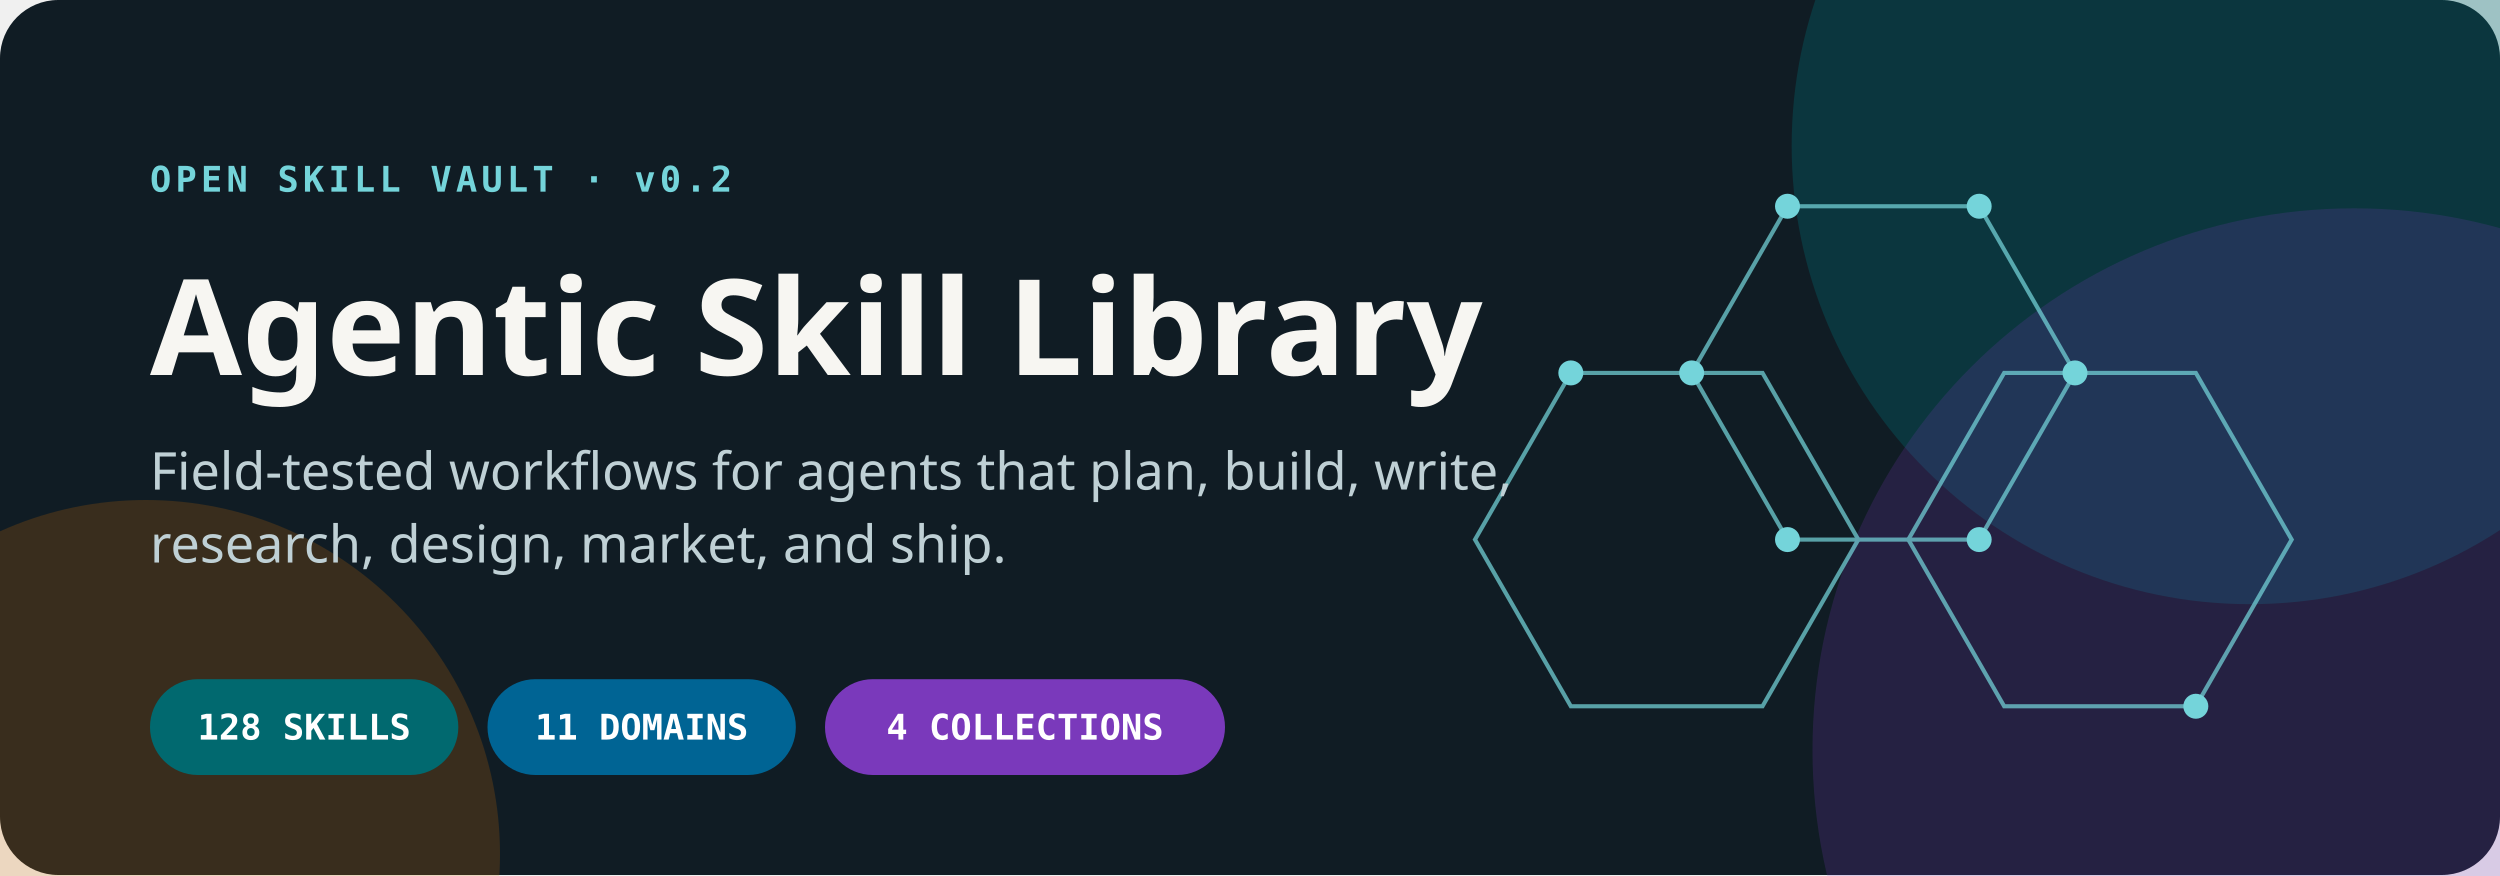
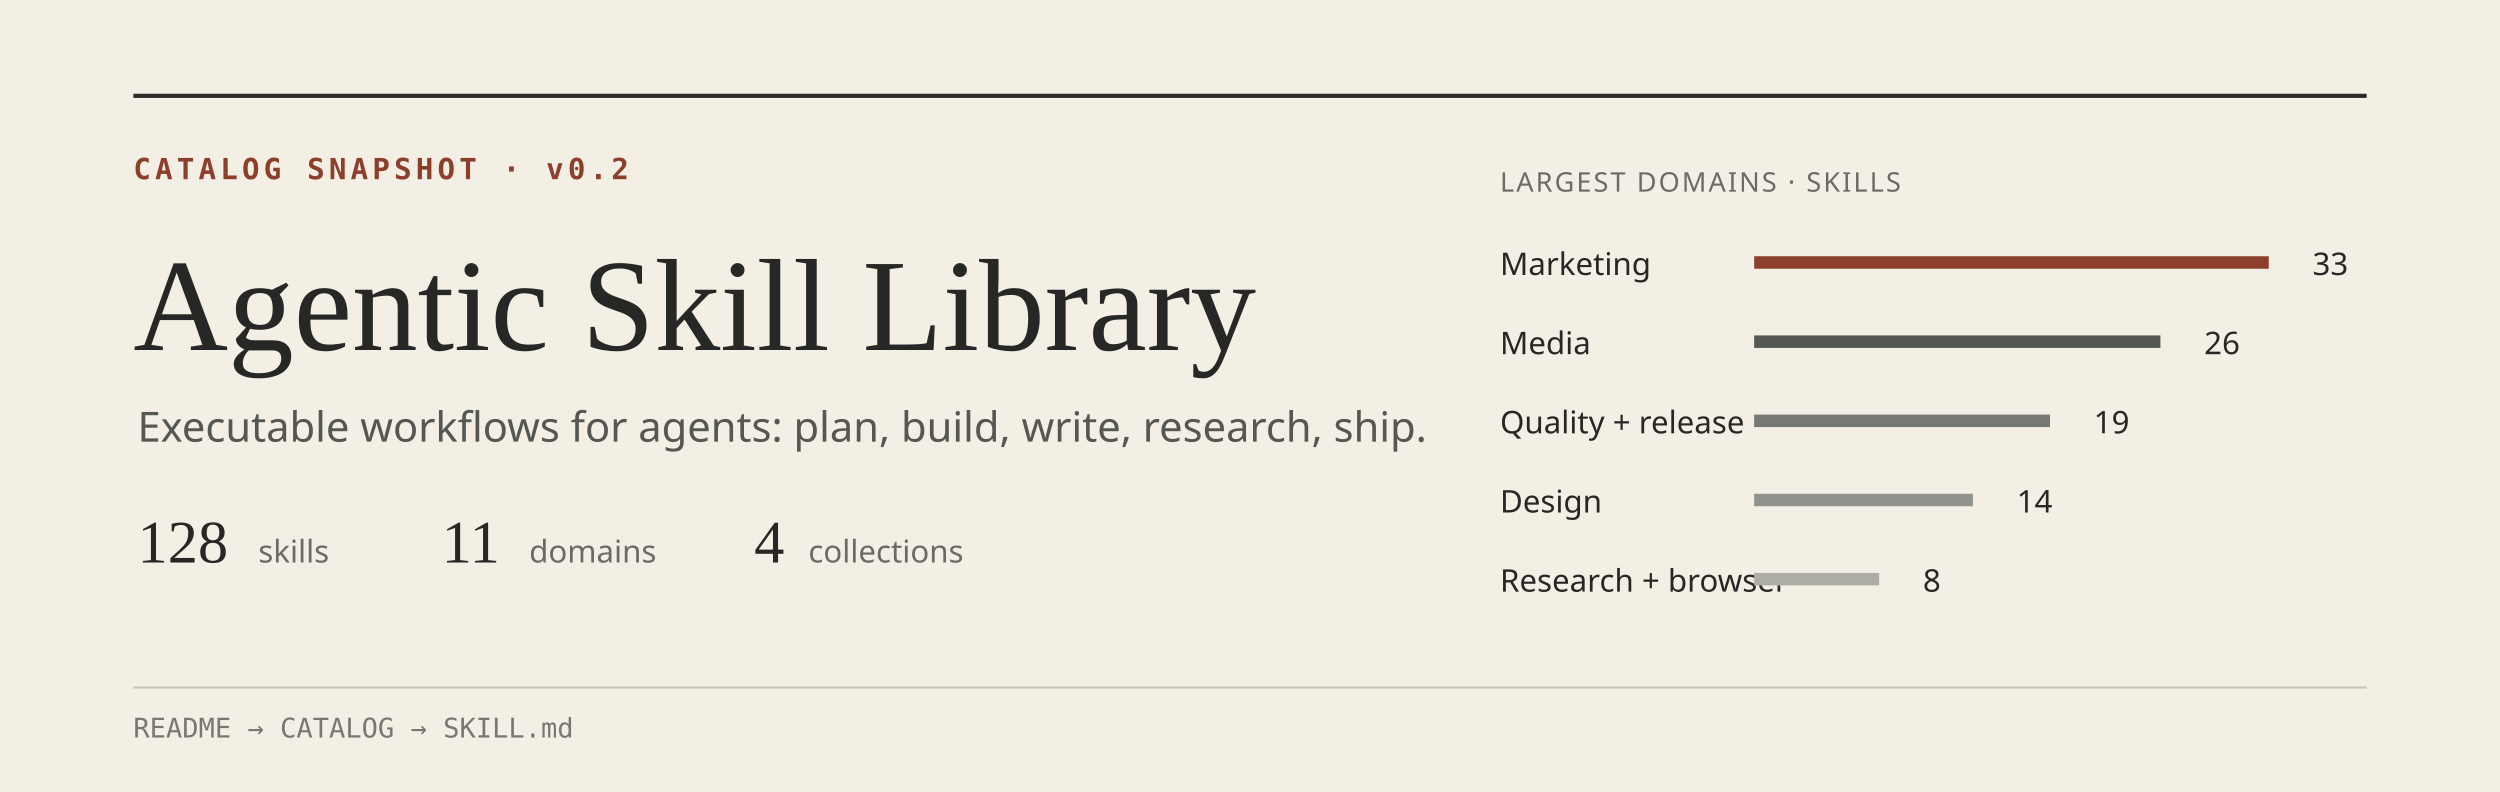
- <svg xmlns="http://www.w3.org/2000/svg" width="1200" height="420" viewBox="0 0 1200 420" role="img">
-   <rect width="1200" height="420" rx="28" fill="#101C24" />
-   <circle cx="1080" cy="70" r="220" fill="#01696F" opacity=".34" />
-   <circle cx="1130" cy="360" r="260" fill="#7A39BB" opacity=".20" />
-   <circle cx="70" cy="410" r="170" fill="#DA7101" opacity=".20" />
-   <g fill="none" stroke="#74D4DA" stroke-width="2" opacity=".72">
-     <path d="M858 99h92l46 80-46 80h-92l-46-80z" />
-     <path d="M962 179h92l46 80-46 80h-92l-46-80z" />
-     <path d="M754 179h92l46 80-46 80h-92l-46-80z" />
+ <svg xmlns="http://www.w3.org/2000/svg" width="1200" height="380" viewBox="0 0 1200 380" role="img">
+   <rect width="1200" height="380" fill="#F3EFE5" />
+   <line x1="64" y1="46" x2="1136" y2="46" stroke="#2B2C2A" stroke-width="2" />
+   <text x="64" y="86" fill="#8C3F2B" font-family="ui-monospace, SFMono-Regular, Menlo, monospace" font-size="14" font-weight="700" letter-spacing="2">CATALOG SNAPSHOT · v0.2</text>
+   <text x="64" y="168" fill="#272826" font-family="Georgia, Times New Roman, serif" font-size="63">Agentic Skill Library</text>
+   <text x="66" y="212" fill="#555753" font-family="ui-sans-serif, system-ui, sans-serif" font-size="20">Executable workflows for agents: plan, build, write, research, ship.</text>
+   <text x="66" y="270" fill="#272826" font-family="Georgia, Times New Roman, serif" font-size="29">128</text>
+   <text x="124" y="270" fill="#6A6B67" font-family="ui-sans-serif, system-ui, sans-serif" font-size="15">skills</text>
+   <text x="212" y="270" fill="#272826" font-family="Georgia, Times New Roman, serif" font-size="29">11</text>
+   <text x="254" y="270" fill="#6A6B67" font-family="ui-sans-serif, system-ui, sans-serif" font-size="15">domains</text>
+   <text x="362" y="270" fill="#272826" font-family="Georgia, Times New Roman, serif" font-size="29">4</text>
+   <text x="388" y="270" fill="#6A6B67" font-family="ui-sans-serif, system-ui, sans-serif" font-size="15">collections</text>
+   <text x="720" y="92" fill="#6A6B67" font-family="ui-sans-serif, system-ui, sans-serif" font-size="13" letter-spacing="1">LARGEST DOMAINS · SKILLS</text>
+   <g font-family="ui-sans-serif, system-ui, sans-serif" font-size="15">
+     <text x="720" y="132" fill="#272826">Marketing</text>
+     <line x1="842" y1="126" x2="1089" y2="126" stroke="#8C3F2B" stroke-width="6" />
+     <text x="1110" y="132" fill="#272826">33</text>
+     <text x="720" y="170" fill="#272826">Media</text>
+     <line x1="842" y1="164" x2="1037" y2="164" stroke="#555753" stroke-width="6" />
+     <text x="1058" y="170" fill="#272826">26</text>
+     <text x="720" y="208" fill="#272826">Quality + release</text>
+     <line x1="842" y1="202" x2="984" y2="202" stroke="#777873" stroke-width="6" />
+     <text x="1005" y="208" fill="#272826">19</text>
+     <text x="720" y="246" fill="#272826">Design</text>
+     <line x1="842" y1="240" x2="947" y2="240" stroke="#92938D" stroke-width="6" />
+     <text x="968" y="246" fill="#272826">14</text>
+     <text x="720" y="284" fill="#272826">Research + browser</text>
+     <line x1="842" y1="278" x2="902" y2="278" stroke="#ADADA6" stroke-width="6" />
+     <text x="923" y="284" fill="#272826">8</text>
  </g>
-   <g fill="#74D4DA">
-     <circle cx="858" cy="99" r="6" />
-     <circle cx="950" cy="99" r="6" />
-     <circle cx="996" cy="179" r="6" />
-     <circle cx="950" cy="259" r="6" />
-     <circle cx="858" cy="259" r="6" />
-     <circle cx="812" cy="179" r="6" />
-     <circle cx="1054" cy="339" r="6" />
-     <circle cx="754" cy="179" r="6" />
-   </g>
-   <text x="72" y="92" fill="#74D4DA" font-family="ui-monospace, SFMono-Regular, Menlo, monospace" font-size="17" font-weight="700" letter-spacing="2">OPEN SKILL VAULT · v0.2</text>
-   <text x="72" y="180" fill="#F7F6F2" font-family="ui-sans-serif, system-ui, sans-serif" font-size="64" font-weight="760">Agentic Skill Library</text>
-   <text x="72" y="235" fill="#BFD0D5" font-family="ui-sans-serif, system-ui, sans-serif" font-size="25">Field-tested workflows for agents that plan, build, write,</text>
-   <text x="72" y="270" fill="#BFD0D5" font-family="ui-sans-serif, system-ui, sans-serif" font-size="25">research, design, market, and ship.</text>
-   <g font-family="ui-monospace, SFMono-Regular, Menlo, monospace" font-size="17" font-weight="700">
-     <rect x="72" y="326" width="148" height="46" rx="23" fill="#01696F" />
-     <text x="146" y="355" text-anchor="middle" fill="#FFFFFF">128 SKILLS</text>
-     <rect x="234" y="326" width="148" height="46" rx="23" fill="#006494" />
-     <text x="308" y="355" text-anchor="middle" fill="#FFFFFF">11 DOMAINS</text>
-     <rect x="396" y="326" width="192" height="46" rx="23" fill="#7A39BB" />
-     <text x="492" y="355" text-anchor="middle" fill="#FFFFFF">4 COLLECTIONS</text>
-   </g>
+   <line x1="64" y1="330" x2="1136" y2="330" stroke="#C9C4B9" stroke-width="1" />
+   <text x="64" y="354" fill="#777873" font-family="ui-monospace, SFMono-Regular, Menlo, monospace" font-size="13">README → CATALOG → SKILL.md</text>
</svg>
